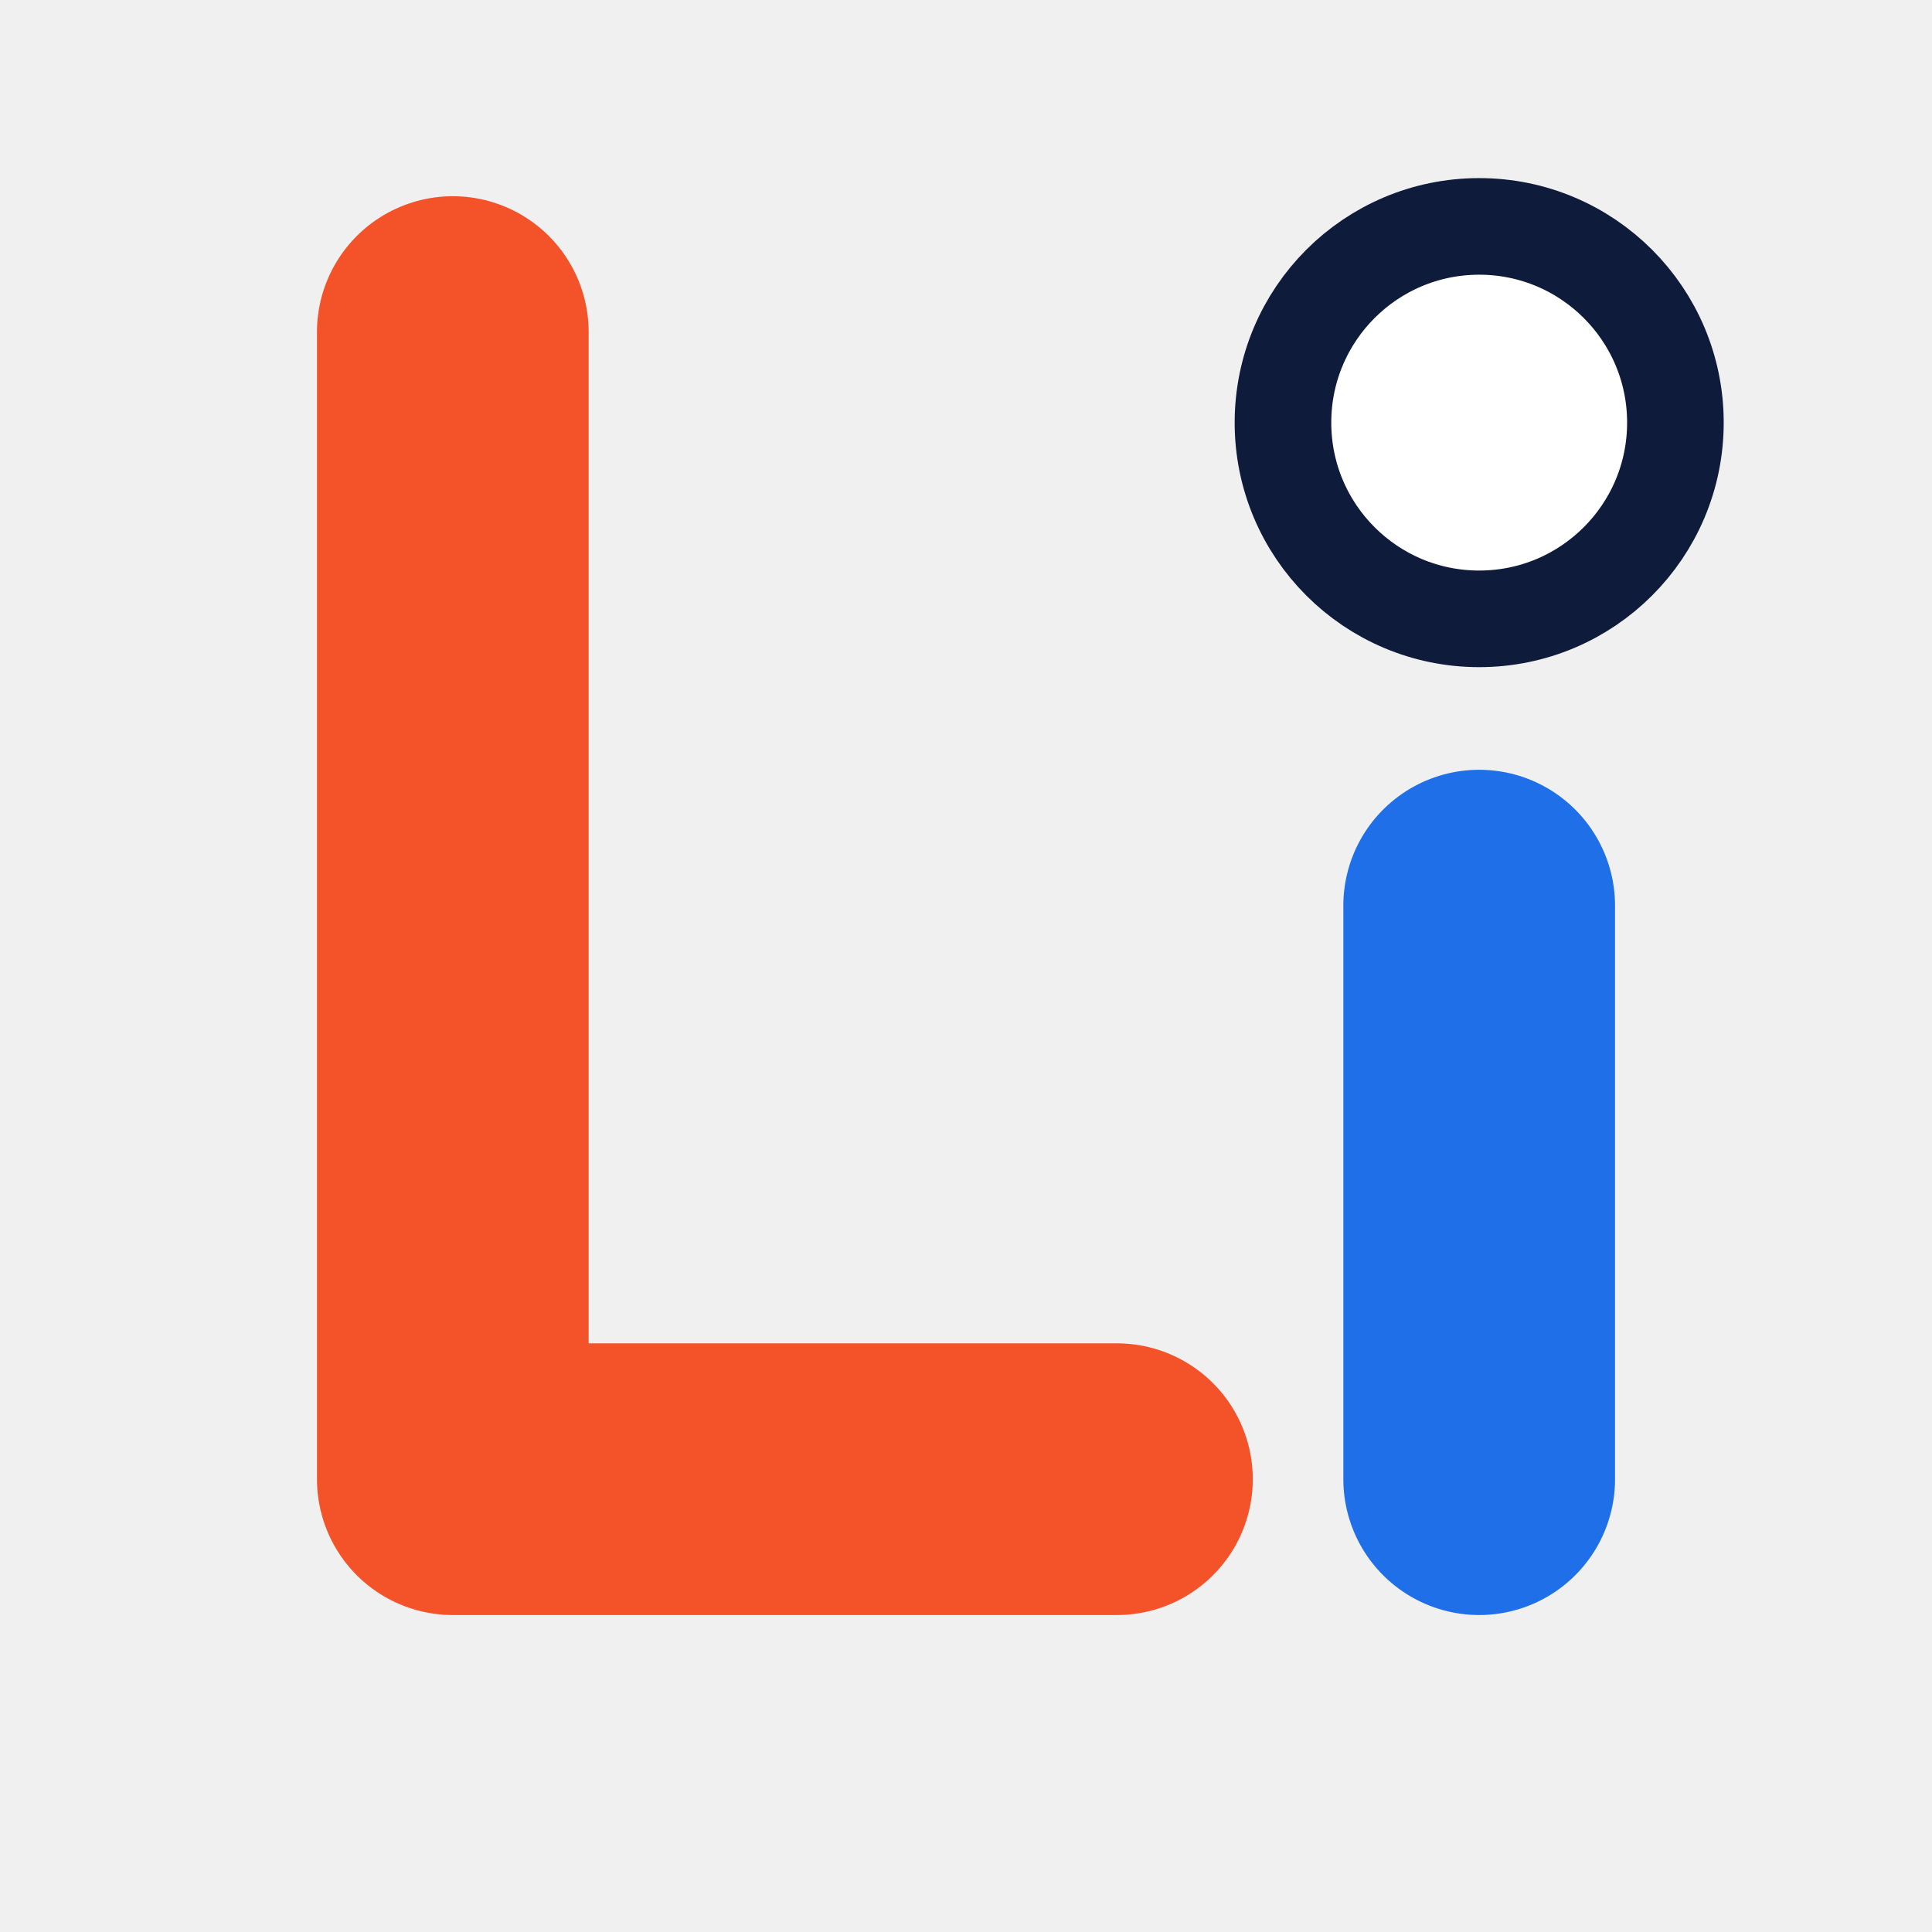
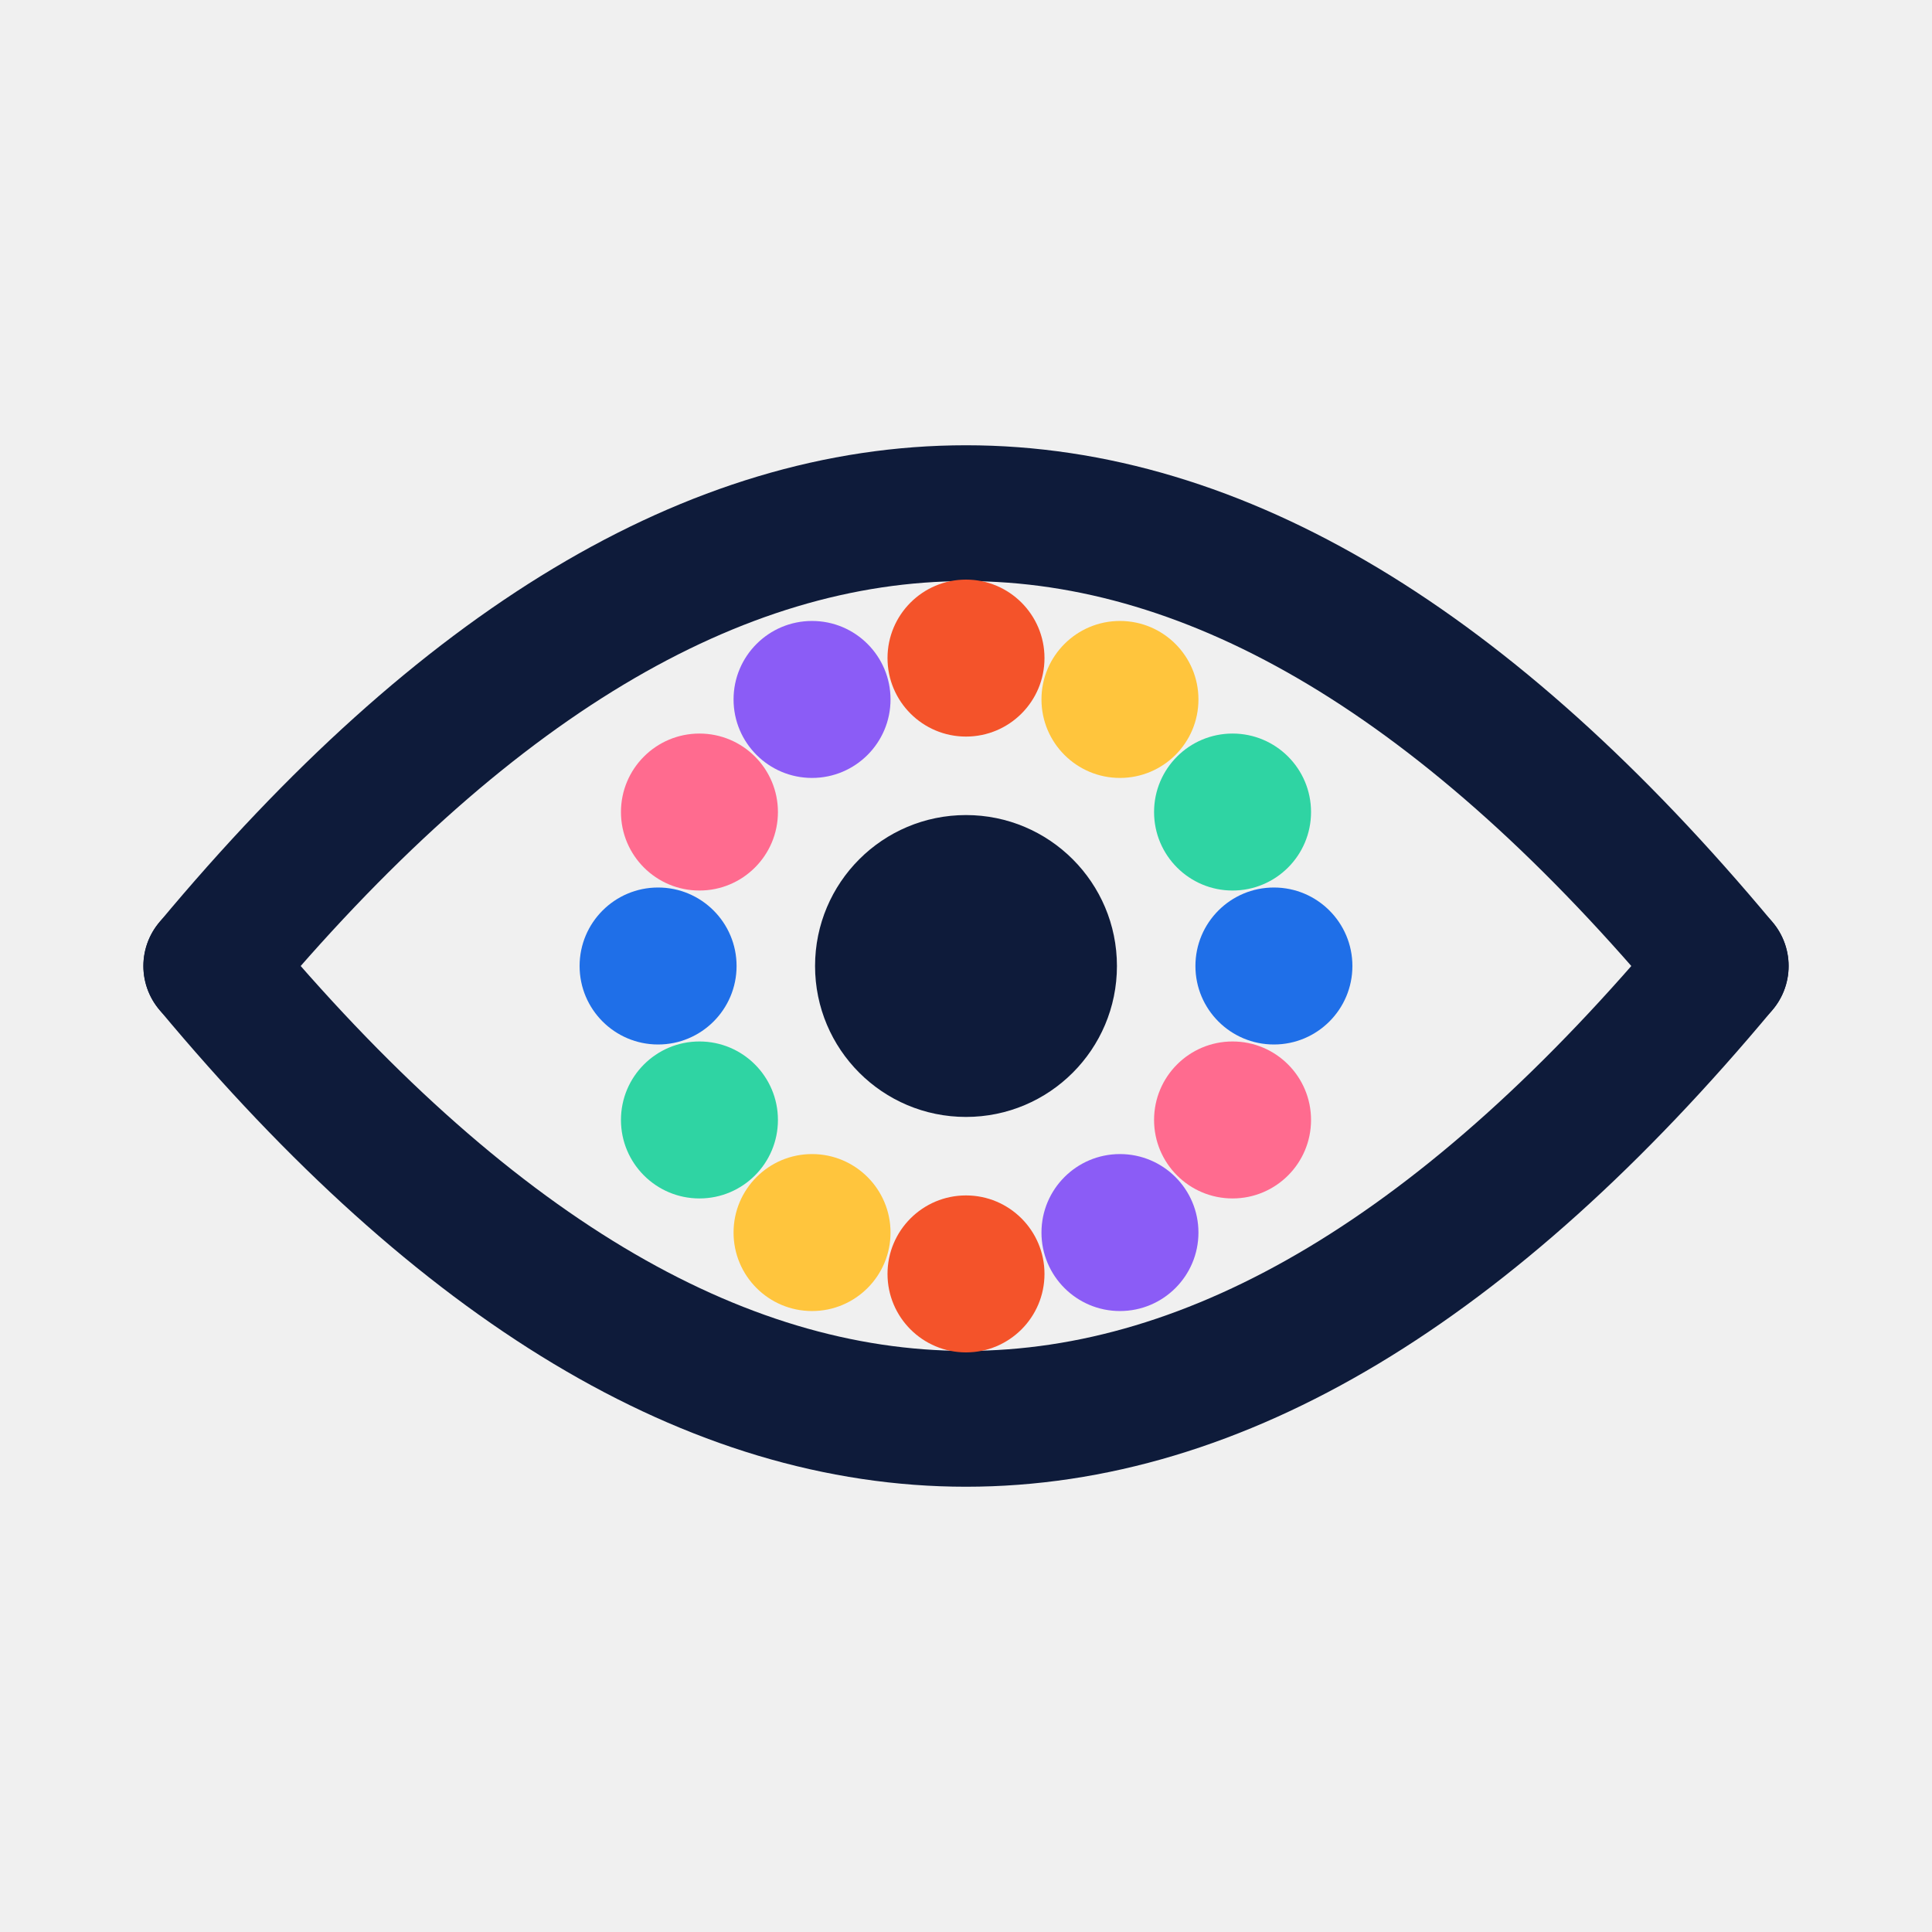
<svg xmlns="http://www.w3.org/2000/svg" viewBox="0 0 64 64" width="64" height="64">
-   <path d="M15 11 V49 H37" fill="none" stroke="#f4532a" stroke-width="9" stroke-linecap="round" stroke-linejoin="round" />
-   <path d="M49 30 V49" fill="none" stroke="#1f6fe8" stroke-width="9" stroke-linecap="round" />
-   <circle cx="49" cy="14" r="6.5" fill="#ffffff" stroke="#0e1b3a" stroke-width="3.2" />
+   <path d="M7 32 Q32 2 57 32" fill="none" stroke="#0e1b3a" stroke-width="4.5" stroke-linecap="round" />
+   <path d="M7 32 Q32 62 57 32" fill="none" stroke="#0e1b3a" stroke-width="4.5" stroke-linecap="round" />
+   <circle cx="32.00" cy="21.80" r="2.6" fill="#f4532a" />
+   <circle cx="37.10" cy="23.17" r="2.6" fill="#ffc53d" />
+   <circle cx="40.83" cy="26.90" r="2.6" fill="#2fd4a3" />
+   <circle cx="42.20" cy="32.00" r="2.6" fill="#1f6fe8" />
+   <circle cx="40.83" cy="37.10" r="2.6" fill="#ff6b8f" />
+   <circle cx="37.10" cy="40.83" r="2.6" fill="#8b5cf6" />
+   <circle cx="32.00" cy="42.20" r="2.6" fill="#f4532a" />
+   <circle cx="26.90" cy="40.83" r="2.6" fill="#ffc53d" />
+   <circle cx="23.17" cy="37.10" r="2.6" fill="#2fd4a3" />
+   <circle cx="21.80" cy="32.00" r="2.6" fill="#1f6fe8" />
+   <circle cx="23.17" cy="26.90" r="2.6" fill="#ff6b8f" />
+   <circle cx="26.90" cy="23.17" r="2.6" fill="#8b5cf6" />
+   <circle cx="32" cy="32" r="5" fill="#0e1b3a" />
</svg>
